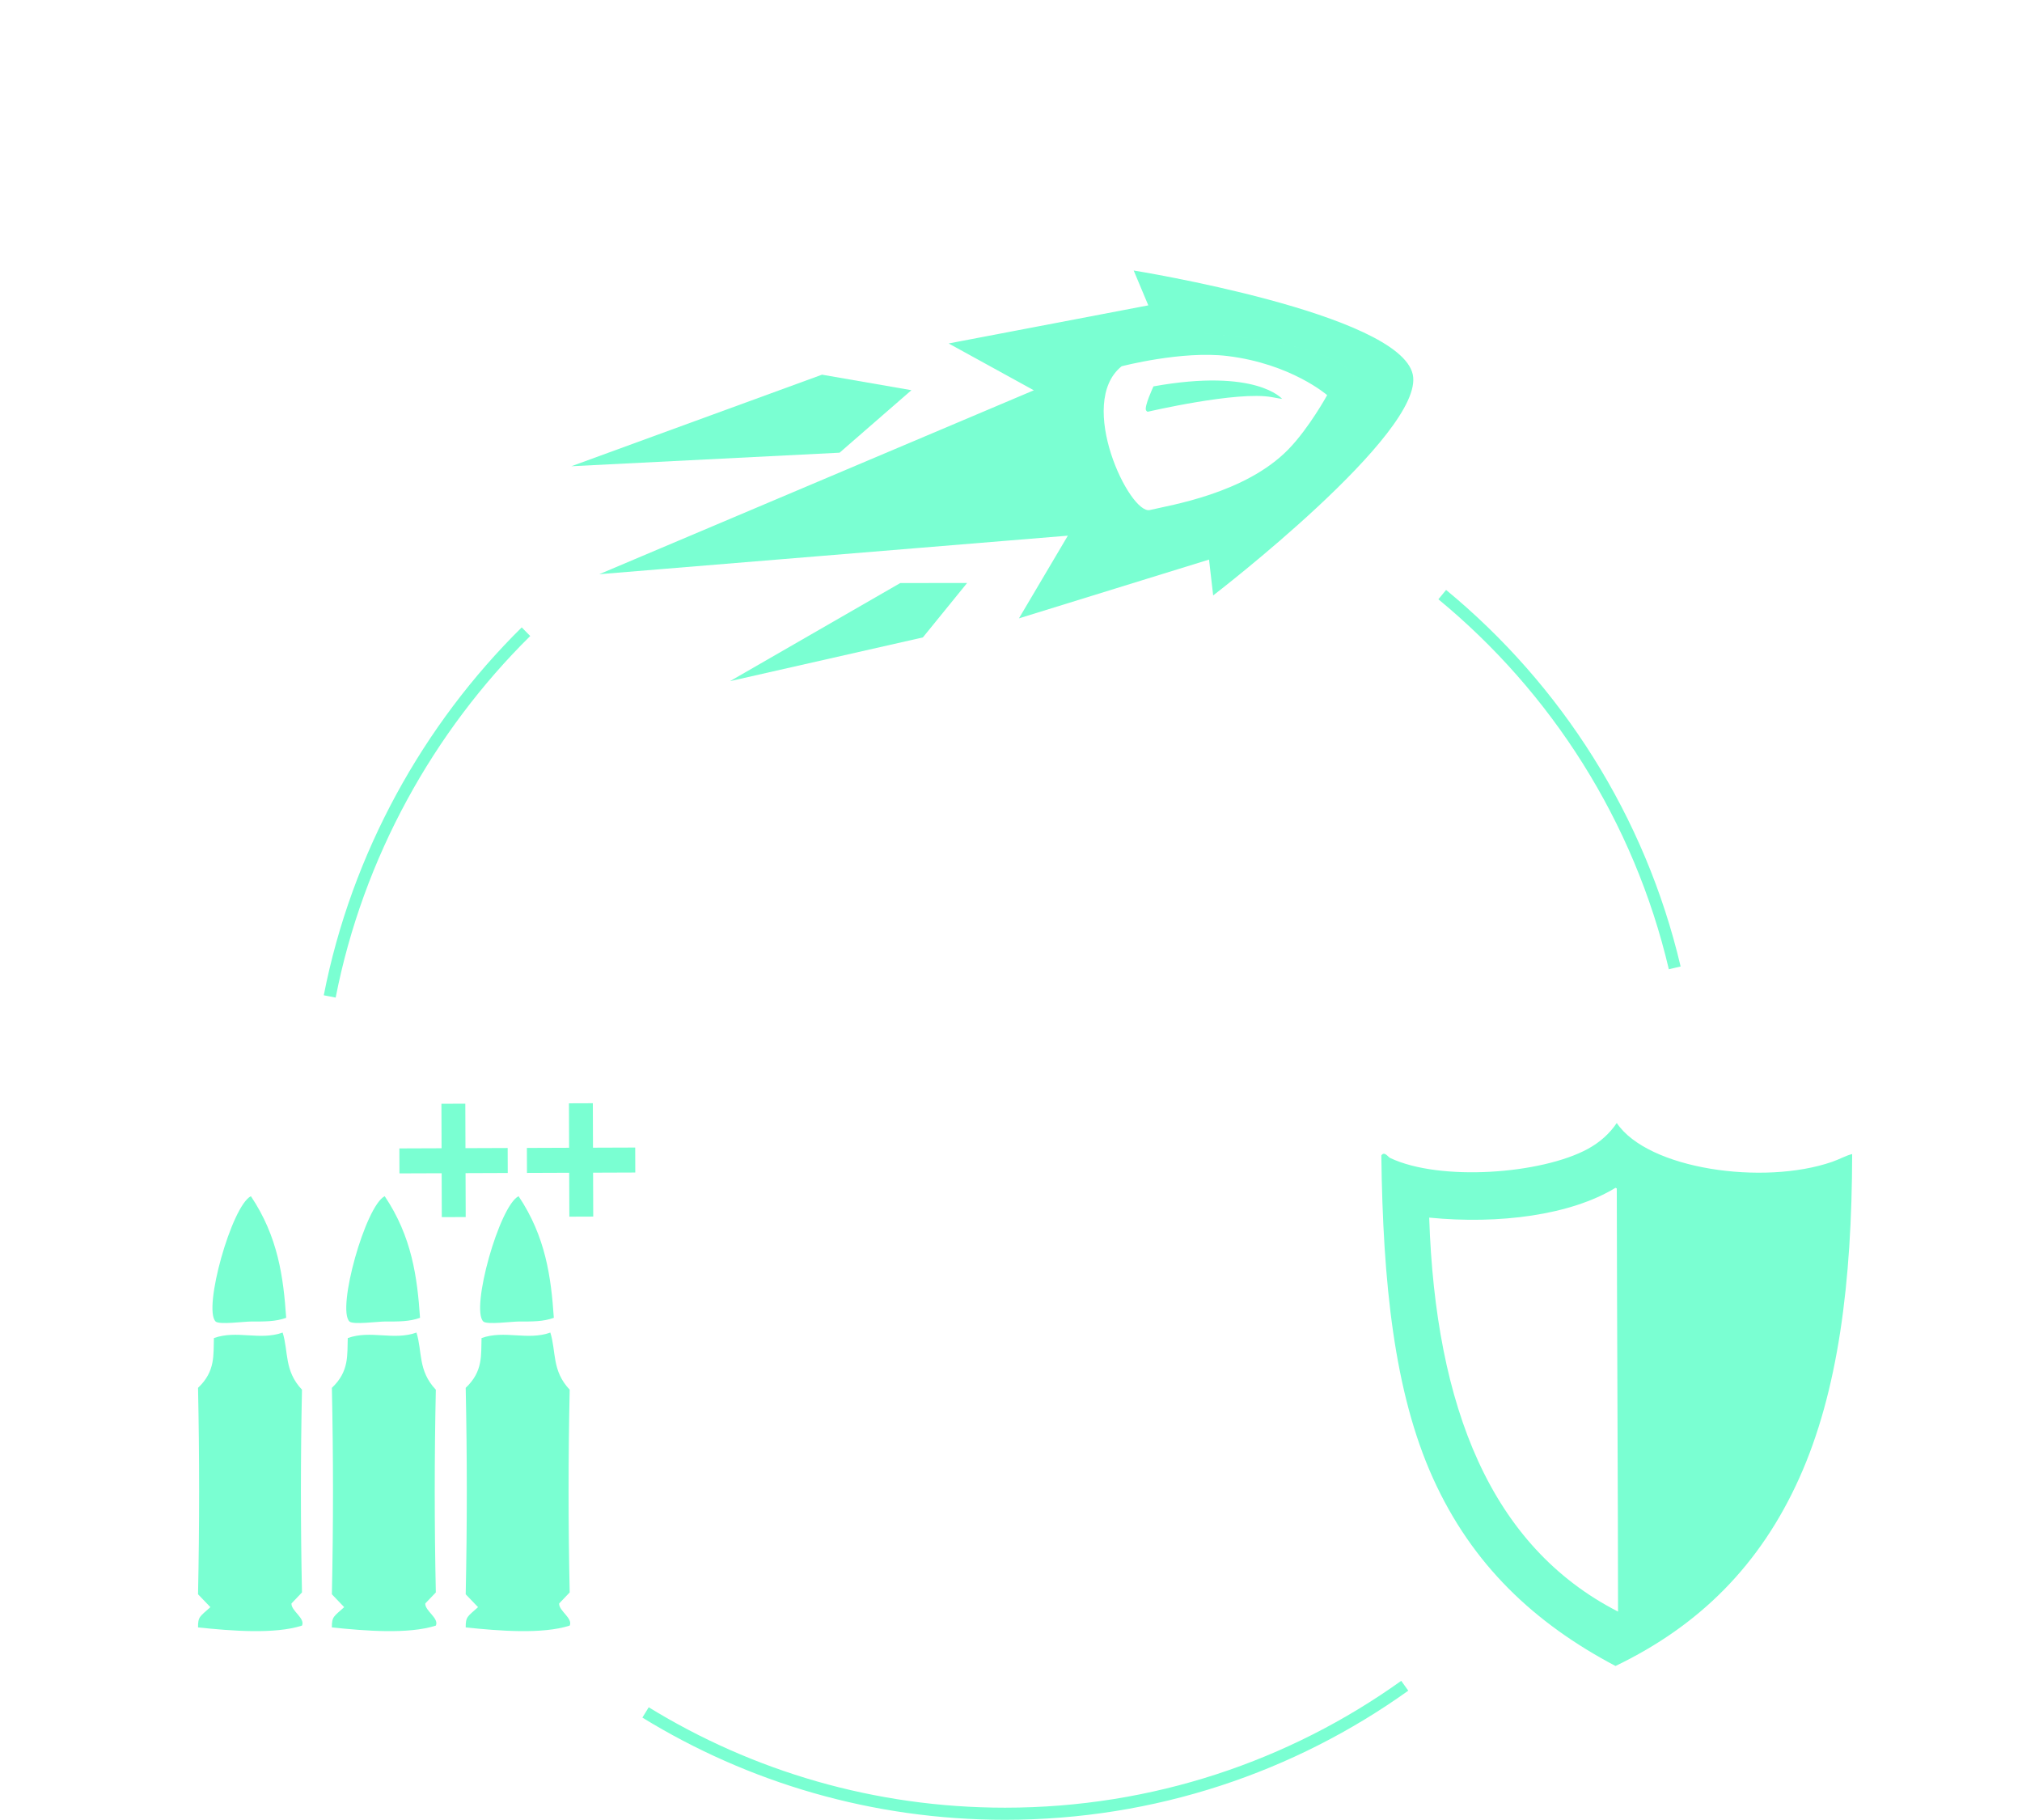
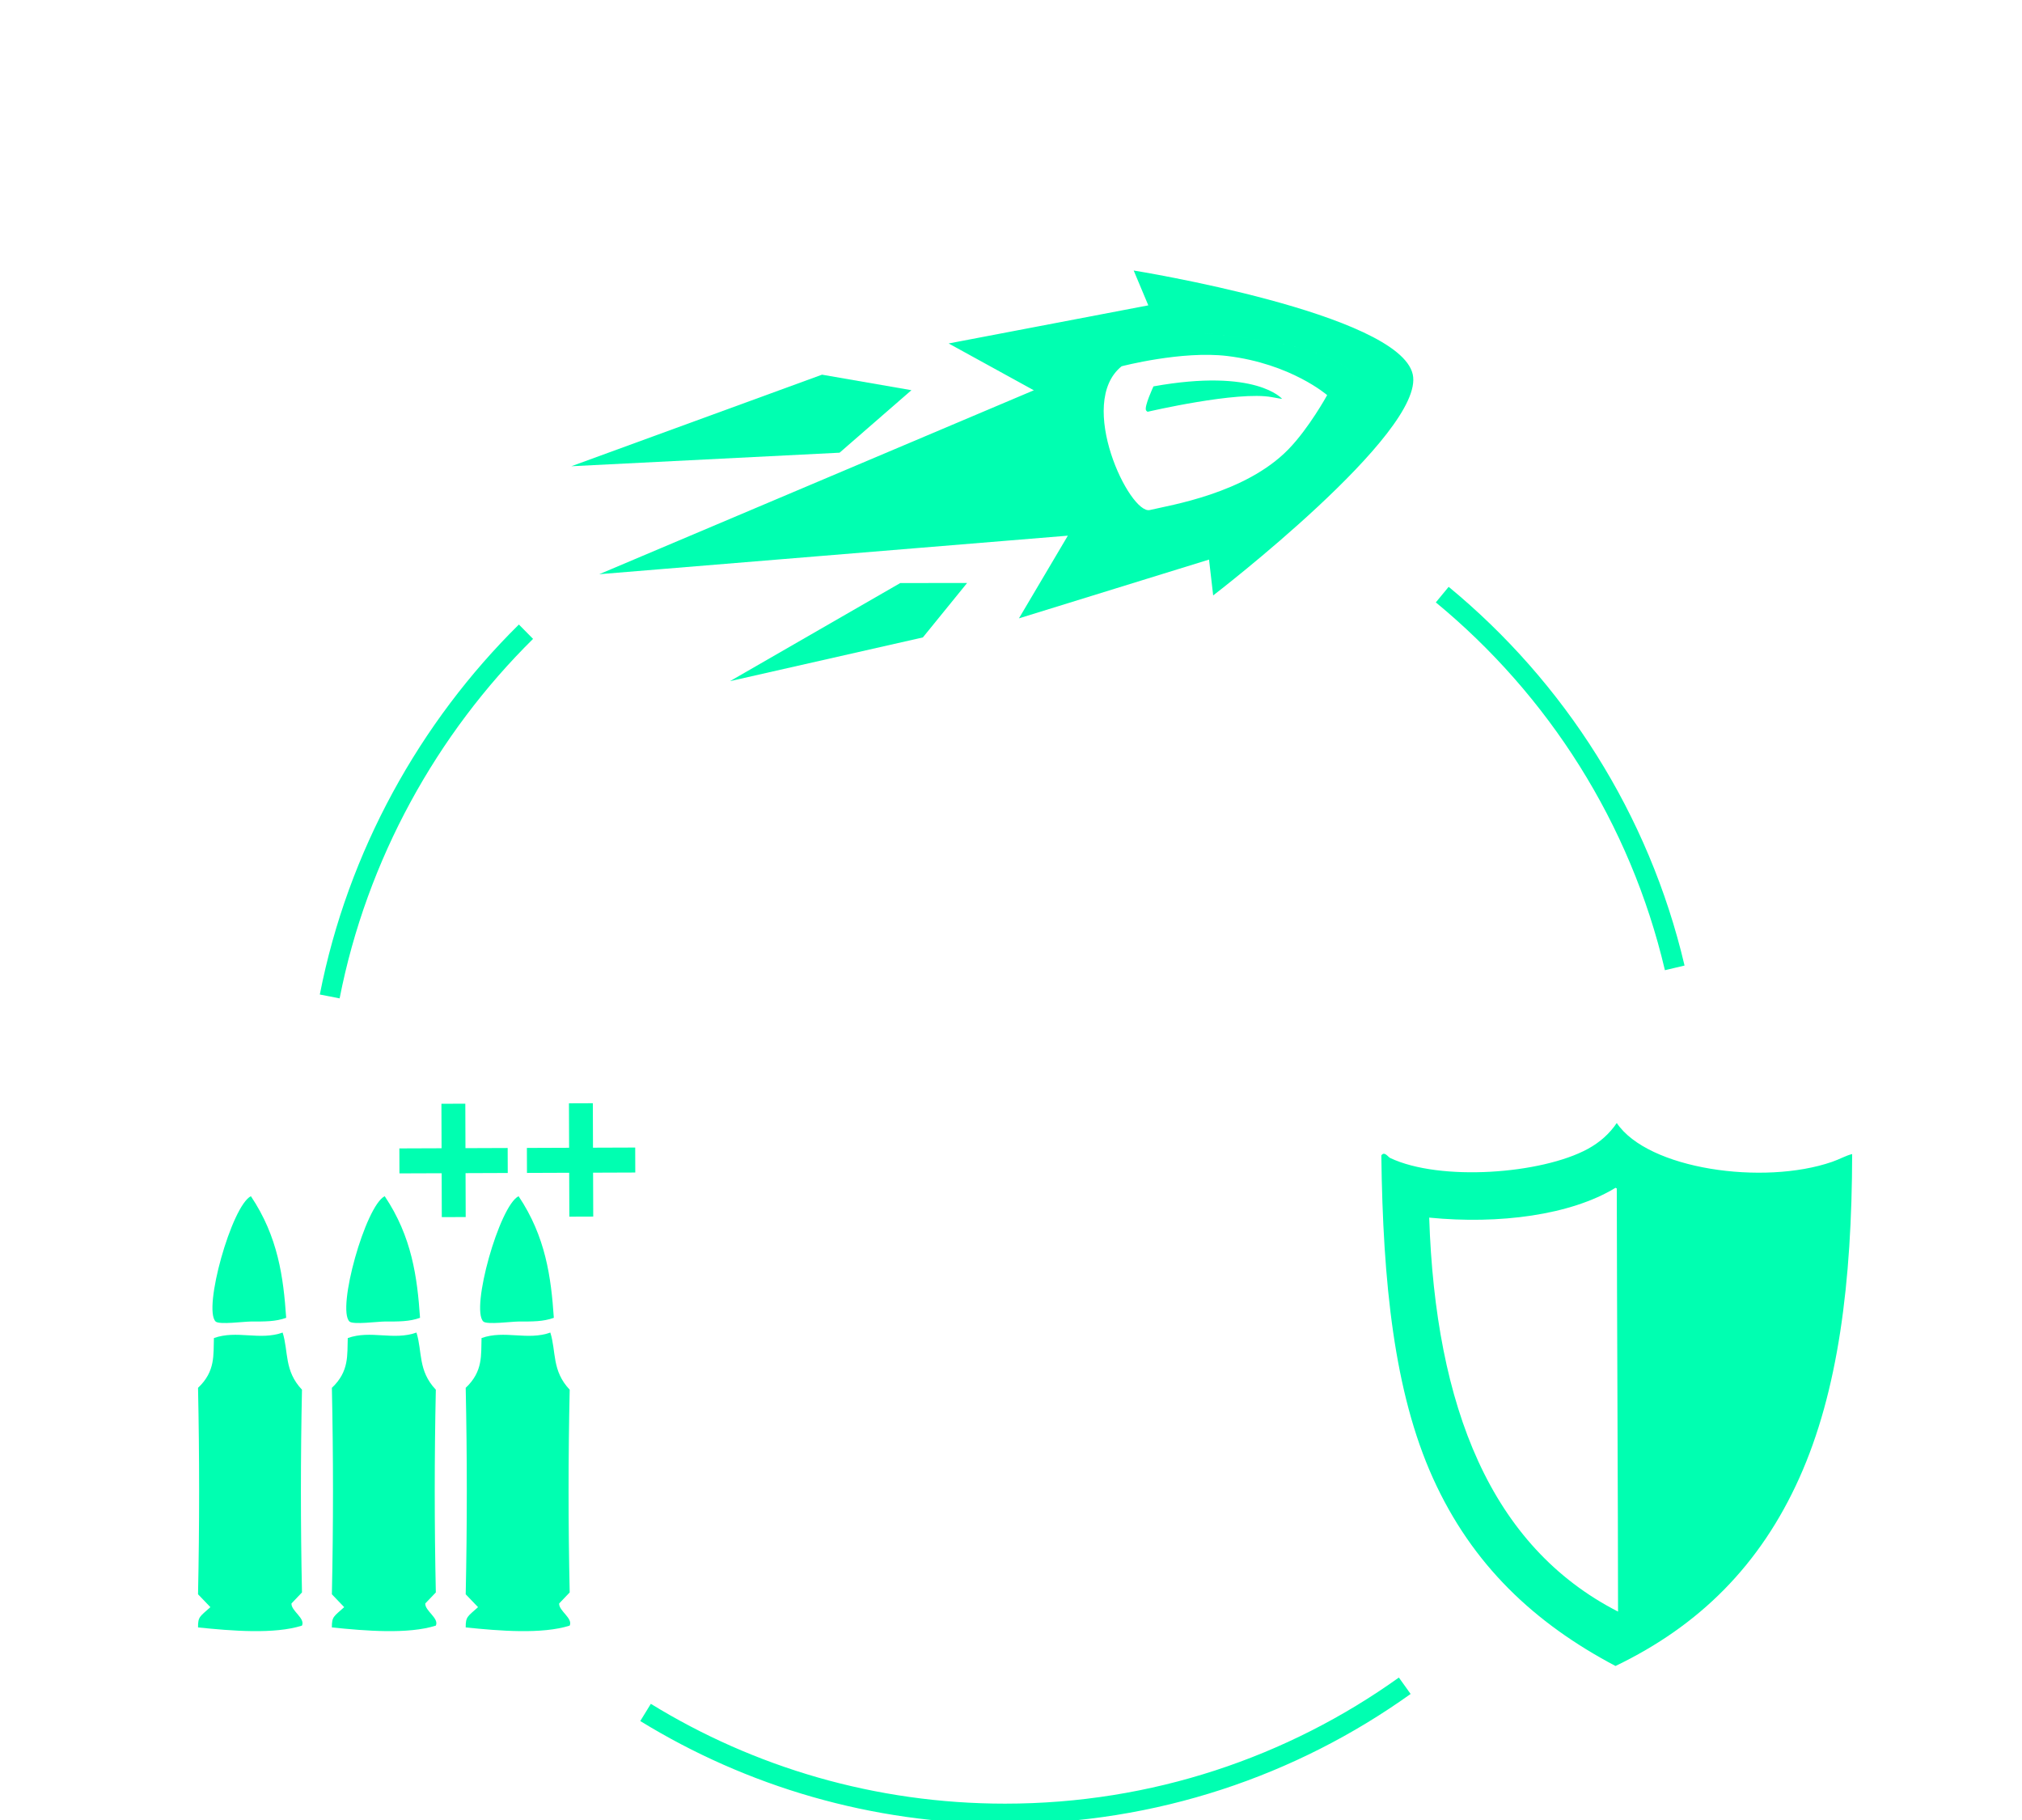
<svg xmlns="http://www.w3.org/2000/svg" version="1.1" id="Ebene_1" width="500.961" height="450.814" viewBox="0 0 500.961 450.814" overflow="visible" enable-background="new 0 0 500.961 450.814" xml:space="preserve">
-   <path fill="none" stroke="#7AFFD2" stroke-width="3" d="M414.922,239.77c-0.007-0.03-0.014-0.061-0.021-0.091  c-8.674-36.846-29.307-69.079-57.577-92.377" />
-   <path fill="none" stroke="#7AFFD2" stroke-width="3" d="M159.938,424.218c25.918,15.918,56.42,25.097,89.065,25.097  c36.932,0,71.119-11.747,99.031-31.708" />
-   <path fill="none" stroke="#7AFFD2" stroke-width="3" d="M130.314,156.491c-24.128,23.808-41.787,55.397-48.625,90.356" />
+   <path fill="none" stroke="#00FFB1" stroke-width="5" d="M414.922,239.77c-0.007-0.03-0.014-0.061-0.021-0.091  c-8.674-36.846-29.307-69.079-57.577-92.377" />
+   <path fill="none" stroke="#00FFB1" stroke-width="5" d="M159.938,424.218c25.918,15.918,56.42,25.097,89.065,25.097  c36.932,0,71.119-11.747,99.031-31.708" />
+   <path fill="none" stroke="#00FFB1" stroke-width="5" d="M130.314,156.491c-24.128,23.808-41.787,55.397-48.625,90.356" />
  <g>
    <g>
      <g>
-         <path fill="#7AFFD2" d="M109.423,290.644l-10.459,0.037l-0.021-6.188l10.459-0.039l-0.037-11.02l5.92-0.02l0.037,11.016     l10.455-0.039l0.021,6.19l-10.455,0.039l0.035,10.876l-5.92,0.021L109.423,290.644z" />
-         <path fill="#7AFFD2" d="M141.018,290.526l-10.458,0.039l-0.021-6.19l10.458-0.039l-0.037-11.015l5.92-0.021l0.037,11.016     l10.458-0.037l0.02,6.188l-10.455,0.039l0.037,10.877l-5.92,0.021L141.018,290.526z" />
-       </g>
-       <g>
-         <path fill="#7AFFD2" d="M70.903,326.459c-2.65,0.96-5.257,0.919-8.743,0.919c-1.66,0-7.855,0.837-8.732,0     c-3.199-3.076,3.981-28.683,8.732-31.046C68.897,306.375,70.218,316.426,70.903,326.459z" />
-         <path fill="#7AFFD2" d="M70.026,330.112c1.487,4.717,0.329,9.433,4.792,14.153c-0.353,16.741-0.353,33.478,0,50.225     c-0.86,0.912-1.742,1.818-2.603,2.734c-0.112,1.829,3.469,3.653,2.603,5.486c-6.839,2.179-17.439,1.306-25.754,0.449     c-0.021-2.695,0.456-2.676,3.063-5.023c-1.02-1.059-2.047-2.127-3.063-3.186c0.359-17.061,0.359-34.102,0-51.147     c4.364-4.099,3.774-8.216,3.934-12.327C58.667,329.436,64.35,332.15,70.026,330.112z" />
-       </g>
-       <g>
-         <path fill="#7AFFD2" d="M104.065,326.459c-2.656,0.96-5.265,0.919-8.752,0.919c-1.658,0-7.854,0.837-8.73,0     c-3.199-3.076,3.975-28.683,8.73-31.046C102.057,306.375,103.378,316.426,104.065,326.459z" />
-         <path fill="#7AFFD2" d="M103.181,330.112c1.487,4.717,0.322,9.433,4.798,14.153c-0.359,16.741-0.359,33.478,0,50.225     c-0.865,0.912-1.731,1.818-2.615,2.734c-0.106,1.829,3.48,3.653,2.615,5.486c-6.856,2.179-17.448,1.306-25.754,0.449     c-0.021-2.695,0.454-2.676,3.05-5.023c-1.021-1.059-2.034-2.127-3.05-3.186c0.366-17.061,0.366-34.102,0-51.147     c4.358-4.099,3.772-8.216,3.934-12.327C91.835,329.436,97.505,332.15,103.181,330.112z" />
-       </g>
-       <g>
-         <path fill="#7AFFD2" d="M137.214,326.459c-2.652,0.96-5.252,0.919-8.732,0.919c-1.671,0-7.859,0.837-8.732,0     c-3.212-3.076,3.975-28.683,8.732-31.046C135.208,306.375,136.533,316.426,137.214,326.459z" />
-         <path fill="#7AFFD2" d="M136.347,330.112c1.487,4.717,0.329,9.433,4.798,14.153c-0.37,16.741-0.37,33.478,0,50.225     c-0.877,0.912-1.755,1.818-2.613,2.734c-0.108,1.829,3.46,3.653,2.613,5.486c-6.858,2.179-17.456,1.306-25.765,0.449     c-0.02-2.695,0.46-2.676,3.057-5.023c-1.022-1.059-2.043-2.127-3.057-3.186c0.363-17.061,0.363-34.102,0-51.147     c4.369-4.099,3.772-8.216,3.925-12.327C124.988,329.436,130.673,332.15,136.347,330.112z" />
+         <g>
+           <path fill="#00FFB1" d="M109.423,290.644l-10.459,0.037l-0.021-6.188l10.459-0.039l-0.037-11.02l5.92-0.02l0.037,11.016      l10.455-0.039l0.021,6.19l-10.455,0.039l0.035,10.876l-5.92,0.021L109.423,290.644z" />
+           <path fill="#00FFB1" d="M141.018,290.526l-10.458,0.039l-0.021-6.19l10.458-0.039l-0.037-11.015l5.92-0.021l0.037,11.016      l10.458-0.037l0.02,6.188l-10.455,0.039l0.037,10.877l-5.92,0.021L141.018,290.526z" />
+         </g>
+         <g>
+           <path fill="#00FFB1" d="M70.903,326.459c-2.65,0.96-5.257,0.919-8.743,0.919c-1.66,0-7.855,0.837-8.732,0      c-3.199-3.076,3.981-28.683,8.732-31.046C68.897,306.375,70.218,316.426,70.903,326.459z" />
+           <path fill="#00FFB1" d="M70.026,330.112c1.487,4.717,0.329,9.433,4.792,14.153c-0.353,16.741-0.353,33.478,0,50.225      c-0.86,0.912-1.742,1.818-2.603,2.734c-0.112,1.829,3.469,3.653,2.603,5.486c-6.839,2.179-17.439,1.306-25.754,0.449      c-0.021-2.695,0.456-2.676,3.063-5.023c-1.02-1.059-2.047-2.127-3.063-3.186c0.359-17.061,0.359-34.102,0-51.147      c4.364-4.099,3.774-8.216,3.934-12.327C58.667,329.436,64.35,332.15,70.026,330.112z" />
+         </g>
+         <g>
+           <path fill="#00FFB1" d="M104.065,326.459c-2.656,0.96-5.265,0.919-8.752,0.919c-1.658,0-7.854,0.837-8.73,0      c-3.199-3.076,3.975-28.683,8.73-31.046C102.057,306.375,103.378,316.426,104.065,326.459z" />
+           <path fill="#00FFB1" d="M103.181,330.112c1.487,4.717,0.322,9.433,4.798,14.153c-0.359,16.741-0.359,33.478,0,50.225      c-0.865,0.912-1.731,1.818-2.615,2.734c-0.106,1.829,3.48,3.653,2.615,5.486c-6.856,2.179-17.448,1.306-25.754,0.449      c-0.021-2.695,0.454-2.676,3.05-5.023c-1.021-1.059-2.034-2.127-3.05-3.186c0.366-17.061,0.366-34.102,0-51.147      c4.358-4.099,3.772-8.216,3.934-12.327C91.835,329.436,97.505,332.15,103.181,330.112z" />
+         </g>
+         <g>
+           <path fill="#00FFB1" d="M137.214,326.459c-2.652,0.96-5.252,0.919-8.732,0.919c-1.671,0-7.859,0.837-8.732,0      c-3.212-3.076,3.975-28.683,8.732-31.046C135.208,306.375,136.533,316.426,137.214,326.459z" />
+           <path fill="#00FFB1" d="M136.347,330.112c1.487,4.717,0.329,9.433,4.798,14.153c-0.37,16.741-0.37,33.478,0,50.225      c-0.877,0.912-1.755,1.818-2.613,2.734c-0.108,1.829,3.46,3.653,2.613,5.486c-6.858,2.179-17.456,1.306-25.765,0.449      c-0.02-2.695,0.46-2.676,3.057-5.023c-1.022-1.059-2.043-2.127-3.057-3.186c0.363-17.061,0.363-34.102,0-51.147      c4.369-4.099,3.772-8.216,3.925-12.327C124.988,329.436,130.673,332.15,136.347,330.112z" />
+         </g>
      </g>
    </g>
  </g>
  <g>
    <g>
      <g>
        <g>
-           <path fill="#7AFFD2" d="M453.898,287.827c-17.011,5.873-45.604,1.854-53.338-9.628c-1.73,2.579-4.14,4.771-7.177,6.422      c-11.438,6.226-36.579,8.106-48.967,2.241c-0.517-0.237-1.418-1.758-2.185-0.633c0.399,31.482,3.154,58.59,12.787,79.938      c9.707,21.499,25.174,35.95,45.229,46.544c20.793-9.988,35.865-25.045,45.531-46.544c9.671-21.479,13.038-48.495,13.105-80.271      C457.349,286.245,455.779,287.185,453.898,287.827z M354.09,301.637c17.354,1.716,35.076-0.627,46.163-7.386      c0.103,0.057,0.209,0.105,0.312,0.16c0.029,28.132,0.313,79.34,0.313,104.826C369.355,383.095,355.648,348.614,354.09,301.637z" />
+           <g>
+             <path fill="#00FFB1" d="M453.898,287.827c-17.011,5.873-45.604,1.854-53.338-9.628c-1.73,2.579-4.14,4.771-7.177,6.422       c-11.438,6.226-36.579,8.106-48.967,2.241c-0.517-0.237-1.418-1.758-2.185-0.633c0.399,31.482,3.154,58.59,12.787,79.938       c9.707,21.499,25.174,35.95,45.229,46.544c20.793-9.988,35.865-25.045,45.531-46.544c9.671-21.479,13.038-48.495,13.105-80.271       C457.349,286.245,455.779,287.185,453.898,287.827z M354.09,301.637c17.354,1.716,35.076-0.627,46.163-7.386       c0.103,0.057,0.209,0.105,0.312,0.16c0.029,28.132,0.313,79.34,0.313,104.826C369.355,383.095,355.648,348.614,354.09,301.637z       " />
+           </g>
        </g>
      </g>
    </g>
  </g>
  <g>
-     <polygon fill="#7AFFD2" points="180.856,168.742 223.048,144.436 239.606,144.423 228.649,157.906  " />
-     <polygon fill="#7AFFD2" points="141.557,115.5 203.659,92.818 225.813,96.66 208.011,112.144  " />
+     <g>
+       <polygon fill="#00FFB1" points="180.856,168.742 223.048,144.436 239.606,144.423 228.649,157.906   " />
+       <polygon fill="#00FFB1" points="141.557,115.5 203.659,92.818 225.813,96.66 208.011,112.144   " />
+     </g>
  </g>
  <g>
    <g>
-       <path fill="#7AFFD2" d="M350.018,92.756c-3.326-15.173-69.141-25.744-69.141-25.744l3.621,8.633l-27.178,5.188    c32.848,0.186,77.511,2.614,78.694,14.39c-1.185-11.775-45.847-14.204-78.696-14.39l-22.285,4.251l21.105,11.601l-30.531,12.921    l-77.137,32.641l79.677-6.552l36.417-2.994l-12.116,20.482l23.862-7.376c0.002-0.001,0.004-0.002,0.006-0.004l8.088-2.499    l15.137-4.679l1.029,8.879C300.57,147.506,353.182,107.152,350.018,92.756z M284.882,126.347    c-4.983,1.196-18.33-26.476-6.995-35.609c0,0,14.908-3.913,26.203-2.543c15.781,1.912,24.72,9.686,24.72,9.686    s-4.479,8.185-9.629,13.458C308.503,122.271,289.863,125.153,284.882,126.347z M308.515,125.475    c13.807-9.68,24.568-19.14,27.013-26.531C333.083,106.334,322.322,115.795,308.515,125.475z M285.779,95.716    c0,0-2.36,5.041-1.838,5.935c0.177,0.303,0.42,0.352,0.42,0.352s22.28-5.213,30.761-3.616c2.239,0.421,2.533,0.431,2.533,0.431    S311.286,91.14,285.779,95.716z" />
+       <path fill="#00FFB1" d="M285.779,95.716c0,0-2.36,5.041-1.838,5.935c0.177,0.303,0.42,0.352,0.42,0.352s22.28-5.213,30.761-3.616    c2.239,0.421,2.533,0.431,2.533,0.431S311.286,91.14,285.779,95.716z M350.018,92.756c-3.326-15.173-69.141-25.744-69.141-25.744    l3.621,8.633l-27.178,5.188c32.848,0.186,77.511,2.614,78.694,14.39c-1.185-11.775-45.847-14.204-78.696-14.39l-22.285,4.251    l21.105,11.601l-30.531,12.921l-77.137,32.641l79.677-6.552l36.417-2.994l-12.116,20.482l23.862-7.376    c0.002-0.001,0.004-0.002,0.006-0.004l8.088-2.499l15.137-4.679l1.029,8.879C300.57,147.506,353.182,107.152,350.018,92.756z     M284.882,126.347c-4.983,1.196-18.33-26.476-6.995-35.609c0,0,14.908-3.913,26.203-2.543c15.781,1.912,24.72,9.686,24.72,9.686    s-4.479,8.185-9.629,13.458C308.503,122.271,289.863,125.153,284.882,126.347z M308.515,125.475    c13.807-9.68,24.568-19.14,27.013-26.531C333.083,106.334,322.322,115.795,308.515,125.475z" />
    </g>
  </g>
</svg>
